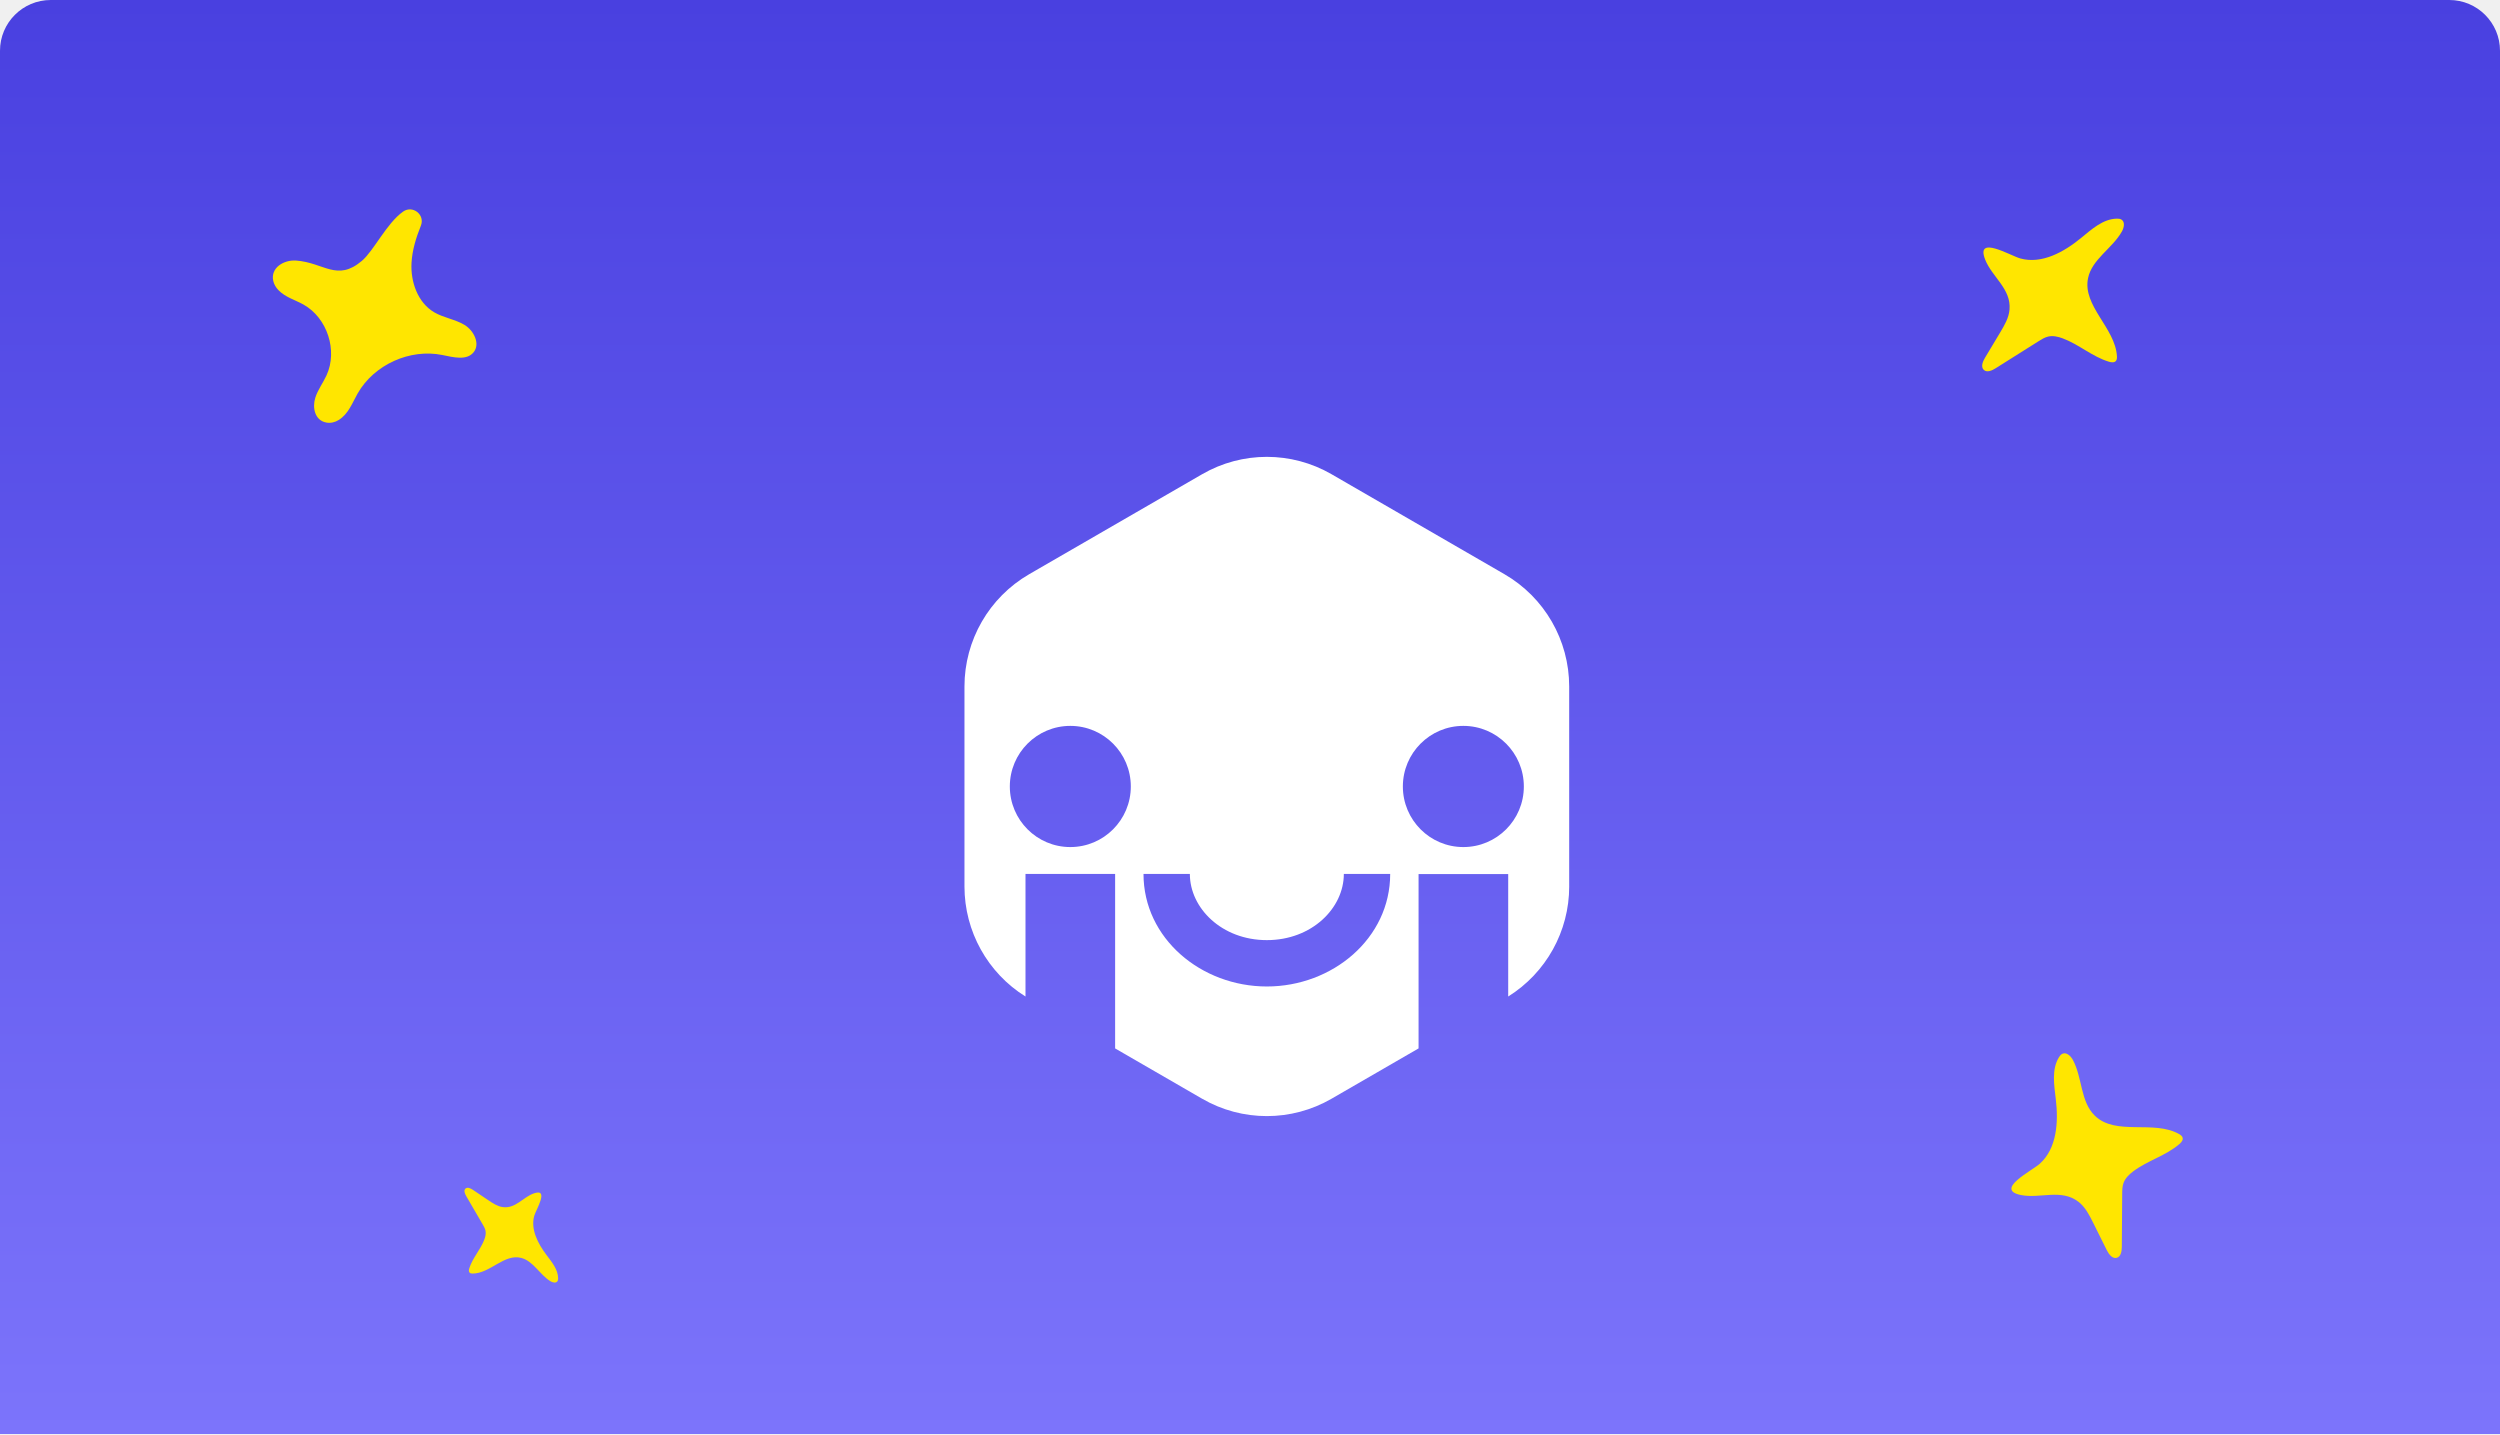
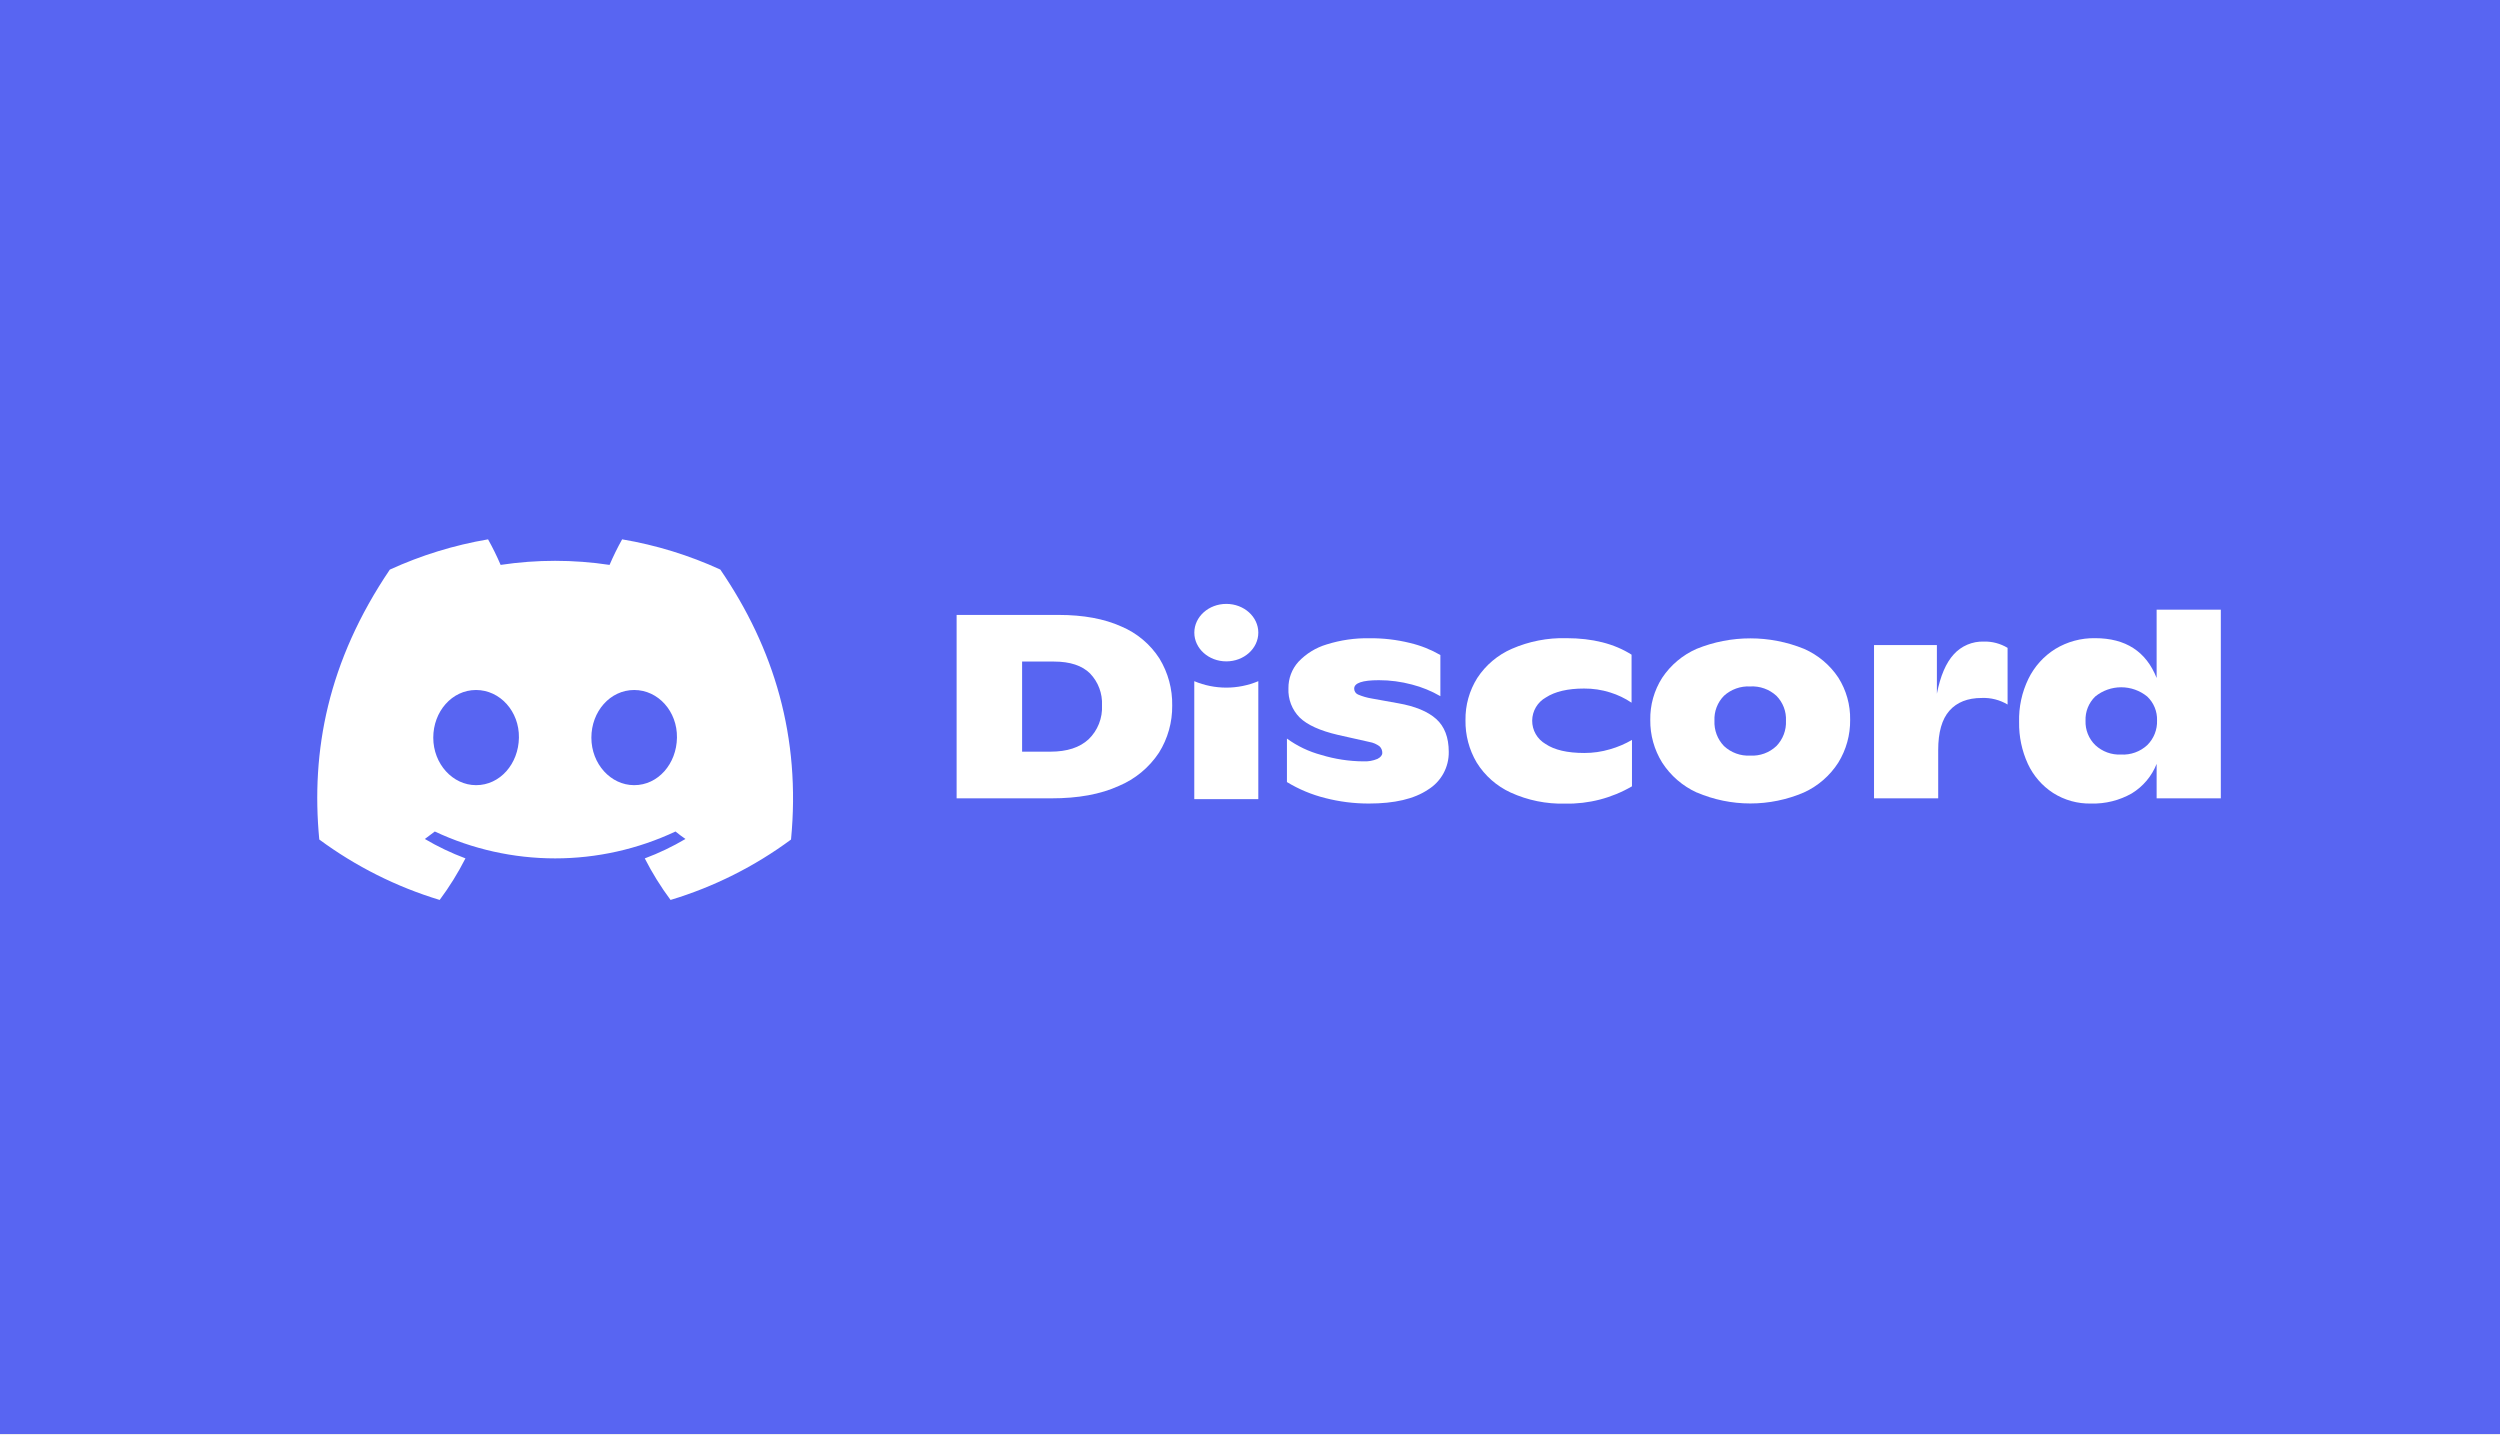
<svg xmlns="http://www.w3.org/2000/svg" width="394" height="226" viewBox="0 0 394 226" fill="none">
-   <path d="M0 8C0 3.582 3.582 0 8 0H386C390.418 0 394 3.582 394 8V226H0V8Z" fill="url(#paint0_linear_20594_69541)" />
-   <path d="M318.391 40.729C321.784 41.676 325.289 39.716 328.008 37.478C329.679 36.104 331.441 34.509 333.604 34.458C333.865 34.452 334.141 34.474 334.359 34.618C334.929 34.994 334.748 35.877 334.415 36.473C332.919 39.153 329.688 40.84 329.075 43.848C328.182 48.222 333.375 51.69 333.63 56.147C333.645 56.411 333.632 56.704 333.454 56.899C333.196 57.181 332.74 57.118 332.374 57.009C329.754 56.226 327.633 54.267 325.066 53.32C324.341 53.053 323.551 52.868 322.799 53.041C322.252 53.166 321.766 53.47 321.291 53.769C319.023 55.198 316.754 56.626 314.485 58.056C313.922 58.41 313.143 58.752 312.654 58.301C312.143 57.83 312.473 56.988 312.831 56.391C313.626 55.064 314.422 53.737 315.219 52.41C315.893 51.285 316.585 50.109 316.7 48.802C316.989 45.505 313.928 43.655 312.852 40.886C311.338 36.992 316.842 40.296 318.392 40.729L318.391 40.729Z" fill="#FFE600" />
-   <path d="M321.459 183.416C324.18 180.984 324.426 176.831 323.992 173.209C323.726 170.983 323.317 168.555 324.481 166.639C324.621 166.408 324.795 166.179 325.042 166.07C325.688 165.783 326.358 166.433 326.692 167.056C328.195 169.859 327.863 173.62 330.146 175.834C333.465 179.055 339.391 176.461 343.422 178.726C343.661 178.861 343.909 179.035 343.98 179.3C344.082 179.682 343.773 180.045 343.473 180.303C341.327 182.152 338.433 182.91 336.174 184.621C335.536 185.104 334.934 185.691 334.664 186.444C334.469 186.991 334.462 187.585 334.458 188.166C334.439 190.943 334.419 193.721 334.399 196.499C334.394 197.188 334.258 198.059 333.591 198.234C332.895 198.417 332.344 197.659 332.023 197.013C331.309 195.578 330.595 194.142 329.882 192.706C329.276 191.489 328.637 190.229 327.56 189.399C324.844 187.307 321.521 188.945 318.504 188.338C314.26 187.484 320.217 184.527 321.46 183.415L321.459 183.416Z" fill="#FFE600" />
-   <path d="M84.206 191.587C83.586 193.705 84.771 195.996 86.135 197.798C86.973 198.905 87.948 200.077 87.959 201.45C87.961 201.616 87.944 201.791 87.853 201.924C87.614 202.272 87.067 202.127 86.7 201.895C85.049 200.853 84.031 198.746 82.168 198.253C79.459 197.535 77.255 200.707 74.483 200.715C74.319 200.715 74.138 200.697 74.018 200.577C73.845 200.403 73.888 200.117 73.96 199.889C74.471 198.254 75.708 196.977 76.32 195.383C76.493 194.932 76.615 194.438 76.515 193.955C76.442 193.604 76.258 193.285 76.077 192.974C75.21 191.486 74.344 189.998 73.477 188.509C73.263 188.14 73.058 187.634 73.342 187.34C73.64 187.032 74.16 187.27 74.527 187.518C75.344 188.069 76.162 188.619 76.979 189.17C77.671 189.637 78.395 190.117 79.206 190.235C81.252 190.532 82.43 188.655 84.16 188.069C86.594 187.245 84.49 190.62 84.206 191.588L84.206 191.587Z" fill="#FFE600" />
-   <path d="M46.635 41.064C44.779 40.932 42.583 42.176 43.069 44.291C43.196 44.842 43.499 45.333 43.892 45.737C44.991 46.864 46.508 47.259 47.833 48.001C51.58 50.103 53.255 55.251 51.461 59.154C50.909 60.358 50.079 61.437 49.686 62.701C49.211 64.227 49.589 66.246 51.417 66.593C52.091 66.721 52.787 66.559 53.369 66.197C54.941 65.217 55.514 63.498 56.374 61.992C58.964 57.467 64.603 54.913 69.712 55.95C71.421 56.298 73.537 56.871 74.639 55.52C75.727 54.184 74.677 52.092 73.203 51.203C71.729 50.315 69.928 50.093 68.443 49.224C65.839 47.701 64.686 44.422 64.857 41.41C64.971 39.391 65.573 37.455 66.331 35.569C67.024 33.842 65.028 32.275 63.515 33.356C60.911 35.218 58.92 39.513 57.025 41.118C53.102 44.438 51.054 41.374 46.636 41.061L46.635 41.064Z" fill="#FFE600" />
-   <path fill-rule="evenodd" clip-rule="evenodd" d="M247.304 108.191V139.706H247.307C247.307 146.776 243.659 153.327 237.693 157.05V137.758L237.689 137.761L237.689 137.758H223.566V165.23L209.854 173.158C203.544 176.81 195.766 176.81 189.453 173.158L175.744 165.232V141.673V138.233V137.736H161.618V138.233V143.053V157.052C155.65 153.33 152 146.778 152 139.706V108.191C152 100.891 155.889 94.146 162.202 90.494L189.453 74.739C195.763 71.087 203.541 71.087 209.854 74.739L237.102 90.494C243.415 94.146 247.304 100.891 247.304 108.191ZM178.216 123.949C178.216 129.222 173.947 133.497 168.682 133.497C163.417 133.497 159.148 129.222 159.148 123.949C159.148 118.675 163.417 114.4 168.682 114.4C173.947 114.4 178.216 118.675 178.216 123.949ZM230.624 133.497C235.89 133.497 240.158 129.222 240.158 123.949C240.158 118.675 235.89 114.4 230.624 114.4C225.359 114.4 221.091 118.675 221.091 123.949C221.091 129.222 225.359 133.497 230.624 133.497ZM199.655 148.164C192.551 148.164 187.522 143.114 187.522 137.736H180.216C180.216 147.912 189.323 155.47 199.655 155.47C209.987 155.47 219.094 147.912 219.094 137.736H211.788C211.788 143.114 206.76 148.164 199.655 148.164Z" fill="white" />
+   <rect width="394" height="226" fill="#5865F2" />
+   <g clip-path="url(#clip0_22745_57363)">
+     <path d="M150.763 96.913H166.863C170.744 96.913 174.027 97.519 176.713 98.73C179.185 99.769 181.285 101.533 182.734 103.79C184.091 106.019 184.787 108.588 184.74 111.197C184.769 113.819 184.047 116.394 182.658 118.617C181.108 120.965 178.892 122.797 176.294 123.878C173.447 125.175 169.919 125.822 165.708 125.818H150.763V96.913ZM165.542 118.463C168.157 118.463 170.166 117.811 171.57 116.505C172.282 115.815 172.838 114.981 173.201 114.058C173.564 113.136 173.726 112.146 173.675 111.156C173.719 110.237 173.575 109.319 173.253 108.457C172.931 107.595 172.436 106.808 171.8 106.143C170.542 104.893 168.649 104.266 166.12 104.262H161.084V118.463H165.542Z" fill="white" />
+     <path d="M208.85 125.771C206.725 125.239 204.693 124.39 202.822 123.253V116.4C204.456 117.588 206.295 118.464 208.248 118.983C210.384 119.635 212.603 119.974 214.836 119.991C215.606 120.033 216.376 119.899 217.089 119.602C217.596 119.343 217.849 119.012 217.849 118.67C217.855 118.479 217.821 118.289 217.75 118.111C217.679 117.934 217.572 117.773 217.437 117.638C216.966 117.276 216.413 117.035 215.827 116.936L210.872 115.822C208.034 115.161 206.019 114.247 204.827 113.079C204.229 112.476 203.763 111.755 203.458 110.962C203.154 110.169 203.017 109.322 203.058 108.473C203.038 106.935 203.598 105.447 204.627 104.303C205.846 103.013 207.384 102.068 209.085 101.561C211.275 100.873 213.561 100.544 215.856 100.588C217.998 100.568 220.134 100.817 222.214 101.331C223.894 101.729 225.507 102.369 227.003 103.23V109.718C225.6 108.904 224.092 108.286 222.52 107.883C220.818 107.427 219.063 107.197 217.301 107.199C214.714 107.199 213.42 107.64 213.42 108.52C213.416 108.716 213.47 108.909 213.575 109.075C213.679 109.241 213.831 109.372 214.01 109.452C214.717 109.753 215.458 109.967 216.216 110.089L220.344 110.832C223.026 111.304 225.025 112.13 226.342 113.309C227.659 114.489 228.32 116.215 228.324 118.487C228.345 119.682 228.053 120.862 227.476 121.909C226.9 122.956 226.06 123.834 225.039 124.456C222.864 125.915 219.76 126.642 215.726 126.638C213.407 126.642 211.096 126.35 208.85 125.771Z" fill="white" />
+     <path d="M238.079 124.904C235.872 123.89 234.011 122.249 232.73 120.186C231.534 118.163 230.921 115.848 230.96 113.498C230.925 111.149 231.57 108.841 232.818 106.851C234.148 104.82 236.042 103.222 238.268 102.251C240.973 101.072 243.904 100.5 246.855 100.576C250.983 100.576 254.41 101.443 257.134 103.177V110.744C256.098 110.047 254.965 109.504 253.773 109.134C252.437 108.712 251.044 108.503 249.644 108.514C247.085 108.514 245.081 108.982 243.634 109.918C242.984 110.281 242.441 110.81 242.062 111.451C241.682 112.091 241.479 112.821 241.473 113.566C241.467 114.311 241.658 115.044 242.028 115.691C242.397 116.338 242.931 116.875 243.575 117.249C244.979 118.196 247.016 118.67 249.686 118.67C251.064 118.674 252.435 118.475 253.755 118.08C254.959 117.735 256.116 117.242 257.199 116.612V123.925C254.008 125.786 250.365 126.729 246.672 126.65C243.712 126.731 240.773 126.134 238.079 124.904Z" fill="white" />
+     <path d="M267.414 124.904C265.182 123.885 263.289 122.248 261.959 120.186C260.705 118.167 260.054 115.833 260.083 113.457C260.043 111.109 260.695 108.801 261.959 106.822C263.296 104.812 265.181 103.228 267.39 102.257C272.818 100.055 278.889 100.055 284.317 102.257C286.518 103.221 288.395 104.797 289.725 106.798C290.98 108.785 291.626 111.096 291.583 113.445C291.612 115.819 290.968 118.152 289.725 120.174C288.409 122.237 286.525 123.876 284.299 124.892C281.631 126.036 278.759 126.626 275.857 126.626C272.954 126.626 270.082 126.036 267.414 124.892V124.904ZM279.958 117.579C280.468 117.053 280.866 116.427 281.125 115.742C281.385 115.056 281.502 114.325 281.468 113.592C281.504 112.867 281.388 112.142 281.128 111.464C280.868 110.785 280.47 110.169 279.958 109.653C279.404 109.144 278.752 108.752 278.043 108.5C277.334 108.247 276.581 108.14 275.83 108.184C275.079 108.145 274.328 108.254 273.619 108.506C272.911 108.758 272.259 109.148 271.702 109.653C271.192 110.17 270.795 110.787 270.537 111.465C270.278 112.143 270.162 112.867 270.198 113.592C270.165 114.324 270.281 115.055 270.539 115.741C270.798 116.426 271.193 117.052 271.702 117.579C272.253 118.094 272.903 118.493 273.613 118.751C274.322 119.01 275.076 119.123 275.83 119.083C276.584 119.127 277.34 119.016 278.05 118.758C278.759 118.499 279.409 118.098 279.958 117.579Z" fill="white" />
+     <path d="M316.395 102.103V111.032C315.162 110.297 313.741 109.938 312.308 110C310.108 110 308.409 110.672 307.23 112.005C306.05 113.338 305.46 115.408 305.46 118.216V125.812H295.346V101.661H305.254V109.328C305.804 106.52 306.693 104.45 307.92 103.117C308.514 102.462 309.244 101.943 310.059 101.597C310.873 101.251 311.753 101.085 312.638 101.112C313.959 101.076 315.263 101.42 316.395 102.103Z" fill="white" />
+     <path d="M350 96.088V125.812H339.885V120.387C339.123 122.318 337.752 123.949 335.981 125.034C334.026 126.148 331.802 126.703 329.553 126.638C327.436 126.687 325.352 126.106 323.566 124.969C321.837 123.846 320.459 122.257 319.591 120.387C318.644 118.321 318.173 116.07 318.211 113.799C318.145 111.444 318.646 109.107 319.674 106.987C320.618 105.045 322.092 103.409 323.926 102.269C325.811 101.127 327.98 100.54 330.184 100.576C334.996 100.576 338.23 102.668 339.885 106.851V96.088H350ZM338.399 117.438C338.915 116.93 339.319 116.321 339.586 115.649C339.853 114.977 339.977 114.256 339.95 113.533C339.972 112.832 339.845 112.134 339.578 111.486C339.311 110.837 338.909 110.253 338.399 109.771C337.242 108.829 335.795 108.314 334.303 108.314C332.811 108.314 331.364 108.829 330.207 109.771C329.699 110.264 329.3 110.858 329.037 111.516C328.774 112.173 328.652 112.879 328.68 113.586C328.654 114.301 328.778 115.013 329.044 115.676C329.31 116.339 329.712 116.939 330.225 117.438C330.767 117.941 331.404 118.332 332.098 118.586C332.793 118.84 333.532 118.953 334.271 118.918C335.023 118.96 335.776 118.85 336.485 118.596C337.194 118.341 337.845 117.948 338.399 117.438Z" fill="white" />
+     <path d="M113.519 89.76C108.592 87.504 103.391 85.904 98.049 85C97.318 86.307 96.656 87.651 96.067 89.028C90.376 88.171 84.59 88.171 78.899 89.028C78.309 87.652 77.648 86.307 76.917 85C71.571 85.912 66.367 87.515 61.436 89.771C51.645 104.256 48.991 118.381 50.318 132.306C56.052 136.542 62.469 139.763 69.291 141.831C70.828 139.764 72.187 137.573 73.355 135.278C71.136 134.45 68.995 133.427 66.956 132.223C67.493 131.834 68.017 131.433 68.525 131.044C74.458 133.834 80.935 135.281 87.492 135.281C94.049 135.281 100.525 133.834 106.459 131.044C106.972 131.462 107.497 131.863 108.028 132.223C105.985 133.429 103.839 134.453 101.617 135.284C102.784 137.577 104.143 139.767 105.68 141.831C112.509 139.772 118.931 136.552 124.665 132.312C126.222 116.164 122.005 102.168 113.519 89.76ZM75.036 123.742C71.338 123.742 68.283 120.386 68.283 116.258C68.283 112.13 71.232 108.744 75.024 108.744C78.816 108.744 81.848 112.13 81.783 116.258C81.718 120.386 78.805 123.742 75.036 123.742ZM99.948 123.742C96.244 123.742 93.201 120.386 93.201 116.258C93.201 112.13 96.15 108.744 99.948 108.744C103.746 108.744 106.754 112.13 106.689 116.258C106.624 120.386 103.716 123.742 99.948 123.742Z" fill="white" />
+     <path d="M193.268 104.233C196.053 104.233 198.31 102.205 198.31 99.703C198.31 97.202 196.053 95.174 193.268 95.174C190.483 95.174 188.225 97.202 188.225 99.703C188.225 102.205 190.483 104.233 193.268 104.233Z" fill="white" />
+     <path d="M188.219 107.353C189.817 108.024 191.532 108.37 193.265 108.37C194.998 108.37 196.713 108.024 198.31 107.353V125.942H188.219V107.353Z" fill="white" />
+   </g>
  <defs>
-     <linearGradient id="paint0_linear_20594_69541" x1="197" y1="0" x2="197" y2="226" gradientUnits="userSpaceOnUse">
-       <stop stop-color="#4940E0" />
-       <stop offset="1" stop-color="#7C74FB" />
-     </linearGradient>
+     <clipPath id="clip0_22745_57363">
+       <rect width="300" height="56.831" fill="white" transform="translate(50 85)" />
+     </clipPath>
  </defs>
</svg>
